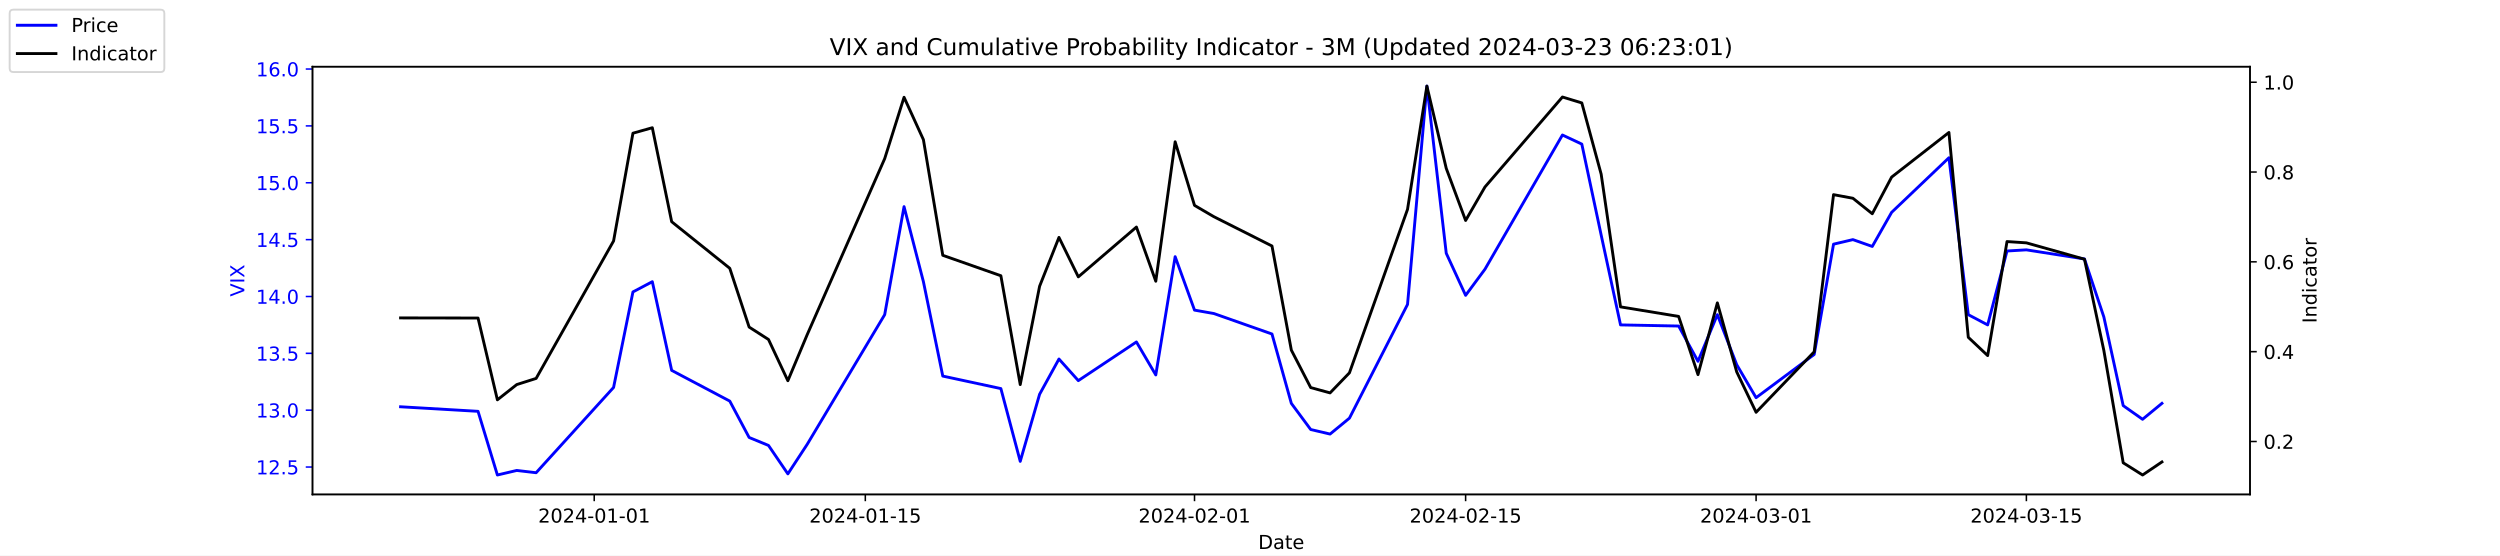
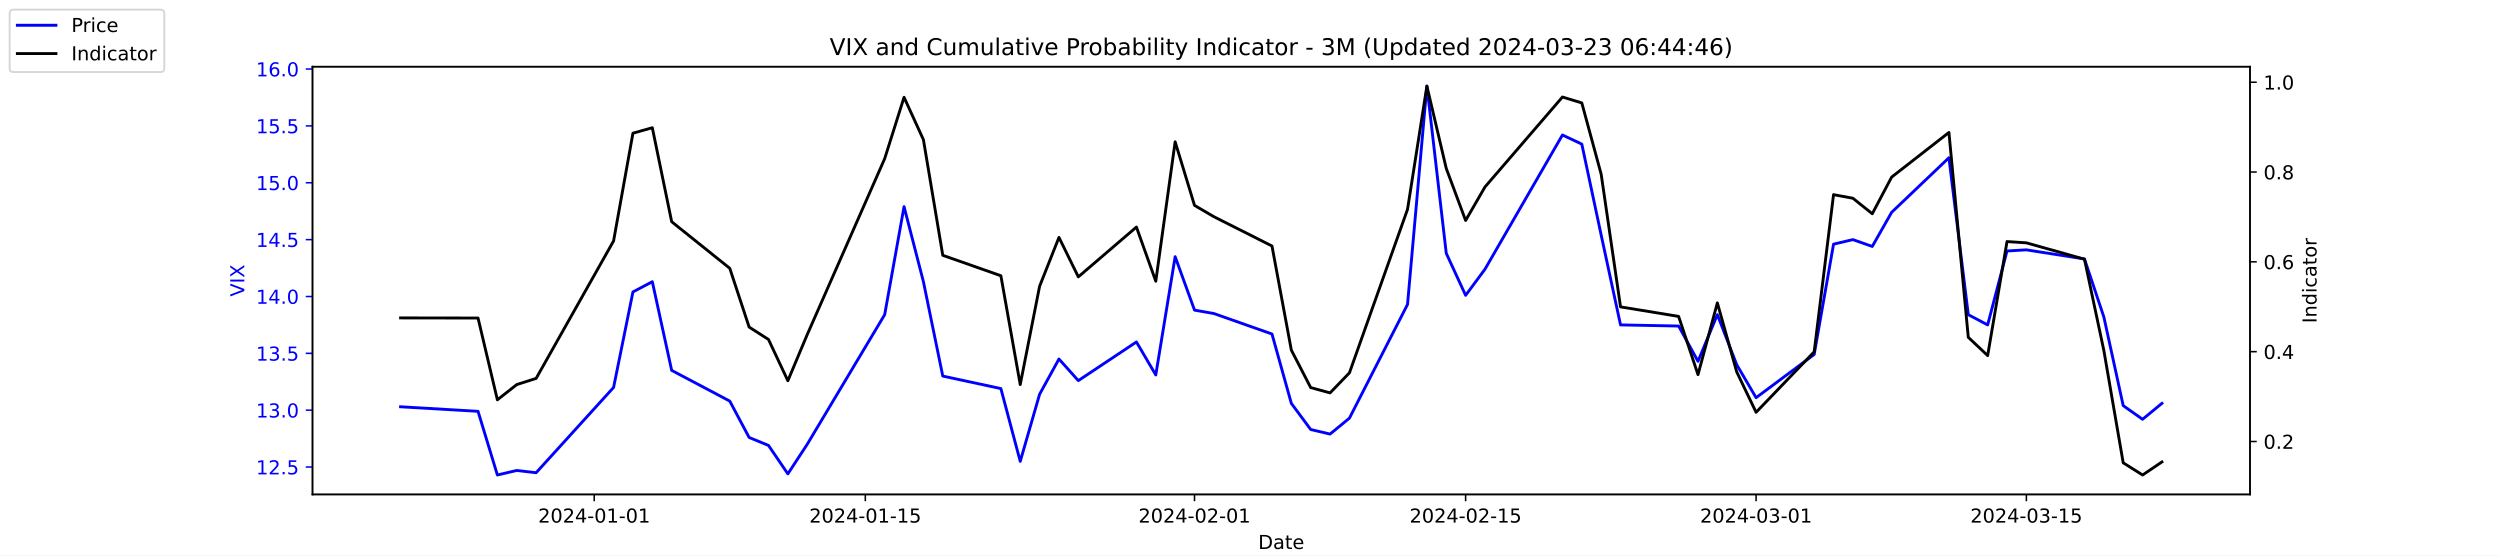
<svg xmlns="http://www.w3.org/2000/svg" xmlns:xlink="http://www.w3.org/1999/xlink" width="1296pt" height="288pt" viewBox="0 0 1296 288" version="1.1">
  <defs>
    <style type="text/css">*{stroke-linejoin: round; stroke-linecap: butt}</style>
  </defs>
  <g id="figure_1">
    <g id="patch_1">
      <path d="M 0 288  L 1296 288  L 1296 0  L 0 0  z " style="fill: #ffffff" />
    </g>
    <g id="axes_1">
      <g id="patch_2">
        <path d="M 162 256.32  L 1166.4 256.32  L 1166.4 34.56  L 162 34.56  z " style="fill: #ffffff" />
      </g>
      <g id="matplotlib.axis_1">
        <g id="xtick_1">
          <g id="line2d_1">
            <defs>
-               <path id="m365fb5c4bc" d="M 0 0  L 0 3.5  " style="stroke: #000000; stroke-width: 0.8" />
+               <path id="m3d7f16e0b1" d="M 0 0  L 0 3.5  " style="stroke: #000000; stroke-width: 0.8" />
            </defs>
            <g>
-               <use xlink:href="#m365fb5c4bc" x="308.04" y="256.32" style="stroke: #000000; stroke-width: 0.8" />
+               <use xlink:href="#m3d7f16e0b1" x="308.04" y="256.32" style="stroke: #000000; stroke-width: 0.8" />
            </g>
          </g>
          <g id="text_1">
            <g transform="translate(278.9824 270.9184) scale(0.1 -0.1)">
              <defs>
                <path id="DejaVuSans-32" d="M 1228 531  L 3431 531  L 3431 0  L 469 0  L 469 531  Q 828 903 1448 1529  Q 2069 2156 2228 2338  Q 2531 2678 2651 2914  Q 2772 3150 2772 3378  Q 2772 3750 2511 3984  Q 2250 4219 1831 4219  Q 1534 4219 1204 4116  Q 875 4013 500 3803  L 500 4441  Q 881 4594 1212 4672  Q 1544 4750 1819 4750  Q 2544 4750 2975 4387  Q 3406 4025 3406 3419  Q 3406 3131 3298 2873  Q 3191 2616 2906 2266  Q 2828 2175 2409 1742  Q 1991 1309 1228 531  z " transform="scale(0.015625)" />
                <path id="DejaVuSans-30" d="M 2034 4250  Q 1547 4250 1301 3770  Q 1056 3291 1056 2328  Q 1056 1369 1301 889  Q 1547 409 2034 409  Q 2525 409 2770 889  Q 3016 1369 3016 2328  Q 3016 3291 2770 3770  Q 2525 4250 2034 4250  z M 2034 4750  Q 2819 4750 3233 4129  Q 3647 3509 3647 2328  Q 3647 1150 3233 529  Q 2819 -91 2034 -91  Q 1250 -91 836 529  Q 422 1150 422 2328  Q 422 3509 836 4129  Q 1250 4750 2034 4750  z " transform="scale(0.015625)" />
                <path id="DejaVuSans-34" d="M 2419 4116  L 825 1625  L 2419 1625  L 2419 4116  z M 2253 4666  L 3047 4666  L 3047 1625  L 3713 1625  L 3713 1100  L 3047 1100  L 3047 0  L 2419 0  L 2419 1100  L 313 1100  L 313 1709  L 2253 4666  z " transform="scale(0.015625)" />
                <path id="DejaVuSans-2d" d="M 313 2009  L 1997 2009  L 1997 1497  L 313 1497  L 313 2009  z " transform="scale(0.015625)" />
                <path id="DejaVuSans-31" d="M 794 531  L 1825 531  L 1825 4091  L 703 3866  L 703 4441  L 1819 4666  L 2450 4666  L 2450 531  L 3481 531  L 3481 0  L 794 0  L 794 531  z " transform="scale(0.015625)" />
              </defs>
              <use xlink:href="#DejaVuSans-32" />
              <use xlink:href="#DejaVuSans-30" x="63.623" />
              <use xlink:href="#DejaVuSans-32" x="127.246" />
              <use xlink:href="#DejaVuSans-34" x="190.869" />
              <use xlink:href="#DejaVuSans-2d" x="254.492" />
              <use xlink:href="#DejaVuSans-30" x="290.576" />
              <use xlink:href="#DejaVuSans-31" x="354.199" />
              <use xlink:href="#DejaVuSans-2d" x="417.822" />
              <use xlink:href="#DejaVuSans-30" x="453.906" />
              <use xlink:href="#DejaVuSans-31" x="517.529" />
            </g>
          </g>
        </g>
        <g id="xtick_2">
          <g id="line2d_2">
            <g>
-               <use xlink:href="#m365fb5c4bc" x="448.58" y="256.32" style="stroke: #000000; stroke-width: 0.8" />
+               <use xlink:href="#m3d7f16e0b1" x="448.58" y="256.32" style="stroke: #000000; stroke-width: 0.8" />
            </g>
          </g>
          <g id="text_2">
            <g transform="translate(419.5222 270.9184) scale(0.1 -0.1)">
              <defs>
                <path id="DejaVuSans-35" d="M 691 4666  L 3169 4666  L 3169 4134  L 1269 4134  L 1269 2991  Q 1406 3038 1543 3061  Q 1681 3084 1819 3084  Q 2600 3084 3056 2656  Q 3513 2228 3513 1497  Q 3513 744 3044 326  Q 2575 -91 1722 -91  Q 1428 -91 1123 -41  Q 819 9 494 109  L 494 744  Q 775 591 1075 516  Q 1375 441 1709 441  Q 2250 441 2565 725  Q 2881 1009 2881 1497  Q 2881 1984 2565 2268  Q 2250 2553 1709 2553  Q 1456 2553 1204 2497  Q 953 2441 691 2322  L 691 4666  z " transform="scale(0.015625)" />
              </defs>
              <use xlink:href="#DejaVuSans-32" />
              <use xlink:href="#DejaVuSans-30" x="63.623" />
              <use xlink:href="#DejaVuSans-32" x="127.246" />
              <use xlink:href="#DejaVuSans-34" x="190.869" />
              <use xlink:href="#DejaVuSans-2d" x="254.492" />
              <use xlink:href="#DejaVuSans-30" x="290.576" />
              <use xlink:href="#DejaVuSans-31" x="354.199" />
              <use xlink:href="#DejaVuSans-2d" x="417.822" />
              <use xlink:href="#DejaVuSans-31" x="453.906" />
              <use xlink:href="#DejaVuSans-35" x="517.529" />
            </g>
          </g>
        </g>
        <g id="xtick_3">
          <g id="line2d_3">
            <g>
-               <use xlink:href="#m365fb5c4bc" x="619.236" y="256.32" style="stroke: #000000; stroke-width: 0.8" />
+               <use xlink:href="#m3d7f16e0b1" x="619.236" y="256.32" style="stroke: #000000; stroke-width: 0.8" />
            </g>
          </g>
          <g id="text_3">
            <g transform="translate(590.1778 270.9184) scale(0.1 -0.1)">
              <use xlink:href="#DejaVuSans-32" />
              <use xlink:href="#DejaVuSans-30" x="63.623" />
              <use xlink:href="#DejaVuSans-32" x="127.246" />
              <use xlink:href="#DejaVuSans-34" x="190.869" />
              <use xlink:href="#DejaVuSans-2d" x="254.492" />
              <use xlink:href="#DejaVuSans-30" x="290.576" />
              <use xlink:href="#DejaVuSans-32" x="354.199" />
              <use xlink:href="#DejaVuSans-2d" x="417.822" />
              <use xlink:href="#DejaVuSans-30" x="453.906" />
              <use xlink:href="#DejaVuSans-31" x="517.529" />
            </g>
          </g>
        </g>
        <g id="xtick_4">
          <g id="line2d_4">
            <g>
-               <use xlink:href="#m365fb5c4bc" x="759.775" y="256.32" style="stroke: #000000; stroke-width: 0.8" />
+               <use xlink:href="#m3d7f16e0b1" x="759.775" y="256.32" style="stroke: #000000; stroke-width: 0.8" />
            </g>
          </g>
          <g id="text_4">
            <g transform="translate(730.7177 270.9184) scale(0.1 -0.1)">
              <use xlink:href="#DejaVuSans-32" />
              <use xlink:href="#DejaVuSans-30" x="63.623" />
              <use xlink:href="#DejaVuSans-32" x="127.246" />
              <use xlink:href="#DejaVuSans-34" x="190.869" />
              <use xlink:href="#DejaVuSans-2d" x="254.492" />
              <use xlink:href="#DejaVuSans-30" x="290.576" />
              <use xlink:href="#DejaVuSans-32" x="354.199" />
              <use xlink:href="#DejaVuSans-2d" x="417.822" />
              <use xlink:href="#DejaVuSans-31" x="453.906" />
              <use xlink:href="#DejaVuSans-35" x="517.529" />
            </g>
          </g>
        </g>
        <g id="xtick_5">
          <g id="line2d_5">
            <g>
-               <use xlink:href="#m365fb5c4bc" x="910.354" y="256.32" style="stroke: #000000; stroke-width: 0.8" />
+               <use xlink:href="#m3d7f16e0b1" x="910.354" y="256.32" style="stroke: #000000; stroke-width: 0.8" />
            </g>
          </g>
          <g id="text_5">
            <g transform="translate(881.2961 270.9184) scale(0.1 -0.1)">
              <defs>
                <path id="DejaVuSans-33" d="M 2597 2516  Q 3050 2419 3304 2112  Q 3559 1806 3559 1356  Q 3559 666 3084 287  Q 2609 -91 1734 -91  Q 1441 -91 1130 -33  Q 819 25 488 141  L 488 750  Q 750 597 1062 519  Q 1375 441 1716 441  Q 2309 441 2620 675  Q 2931 909 2931 1356  Q 2931 1769 2642 2001  Q 2353 2234 1838 2234  L 1294 2234  L 1294 2753  L 1863 2753  Q 2328 2753 2575 2939  Q 2822 3125 2822 3475  Q 2822 3834 2567 4026  Q 2313 4219 1838 4219  Q 1578 4219 1281 4162  Q 984 4106 628 3988  L 628 4550  Q 988 4650 1302 4700  Q 1616 4750 1894 4750  Q 2613 4750 3031 4423  Q 3450 4097 3450 3541  Q 3450 3153 3228 2886  Q 3006 2619 2597 2516  z " transform="scale(0.015625)" />
              </defs>
              <use xlink:href="#DejaVuSans-32" />
              <use xlink:href="#DejaVuSans-30" x="63.623" />
              <use xlink:href="#DejaVuSans-32" x="127.246" />
              <use xlink:href="#DejaVuSans-34" x="190.869" />
              <use xlink:href="#DejaVuSans-2d" x="254.492" />
              <use xlink:href="#DejaVuSans-30" x="290.576" />
              <use xlink:href="#DejaVuSans-33" x="354.199" />
              <use xlink:href="#DejaVuSans-2d" x="417.822" />
              <use xlink:href="#DejaVuSans-30" x="453.906" />
              <use xlink:href="#DejaVuSans-31" x="517.529" />
            </g>
          </g>
        </g>
        <g id="xtick_6">
          <g id="line2d_6">
            <g>
-               <use xlink:href="#m365fb5c4bc" x="1050.476" y="256.32" style="stroke: #000000; stroke-width: 0.8" />
+               <use xlink:href="#m3d7f16e0b1" x="1050.476" y="256.32" style="stroke: #000000; stroke-width: 0.8" />
            </g>
          </g>
          <g id="text_6">
            <g transform="translate(1021.418 270.9184) scale(0.1 -0.1)">
              <use xlink:href="#DejaVuSans-32" />
              <use xlink:href="#DejaVuSans-30" x="63.623" />
              <use xlink:href="#DejaVuSans-32" x="127.246" />
              <use xlink:href="#DejaVuSans-34" x="190.869" />
              <use xlink:href="#DejaVuSans-2d" x="254.492" />
              <use xlink:href="#DejaVuSans-30" x="290.576" />
              <use xlink:href="#DejaVuSans-33" x="354.199" />
              <use xlink:href="#DejaVuSans-2d" x="417.822" />
              <use xlink:href="#DejaVuSans-31" x="453.906" />
              <use xlink:href="#DejaVuSans-35" x="517.529" />
            </g>
          </g>
        </g>
        <g id="text_7">
          <g transform="translate(652.2492 284.5966) scale(0.1 -0.1)">
            <defs>
              <path id="DejaVuSans-44" d="M 1259 4147  L 1259 519  L 2022 519  Q 2988 519 3436 956  Q 3884 1394 3884 2338  Q 3884 3275 3436 3711  Q 2988 4147 2022 4147  L 1259 4147  z M 628 4666  L 1925 4666  Q 3281 4666 3915 4102  Q 4550 3538 4550 2338  Q 4550 1131 3912 565  Q 3275 0 1925 0  L 628 0  L 628 4666  z " transform="scale(0.015625)" />
              <path id="DejaVuSans-61" d="M 2194 1759  Q 1497 1759 1228 1600  Q 959 1441 959 1056  Q 959 750 1161 570  Q 1363 391 1709 391  Q 2188 391 2477 730  Q 2766 1069 2766 1631  L 2766 1759  L 2194 1759  z M 3341 1997  L 3341 0  L 2766 0  L 2766 531  Q 2569 213 2275 61  Q 1981 -91 1556 -91  Q 1019 -91 701 211  Q 384 513 384 1019  Q 384 1609 779 1909  Q 1175 2209 1959 2209  L 2766 2209  L 2766 2266  Q 2766 2663 2505 2880  Q 2244 3097 1772 3097  Q 1472 3097 1187 3025  Q 903 2953 641 2809  L 641 3341  Q 956 3463 1253 3523  Q 1550 3584 1831 3584  Q 2591 3584 2966 3190  Q 3341 2797 3341 1997  z " transform="scale(0.015625)" />
              <path id="DejaVuSans-74" d="M 1172 4494  L 1172 3500  L 2356 3500  L 2356 3053  L 1172 3053  L 1172 1153  Q 1172 725 1289 603  Q 1406 481 1766 481  L 2356 481  L 2356 0  L 1766 0  Q 1100 0 847 248  Q 594 497 594 1153  L 594 3053  L 172 3053  L 172 3500  L 594 3500  L 594 4494  L 1172 4494  z " transform="scale(0.015625)" />
              <path id="DejaVuSans-65" d="M 3597 1894  L 3597 1613  L 953 1613  Q 991 1019 1311 708  Q 1631 397 2203 397  Q 2534 397 2845 478  Q 3156 559 3463 722  L 3463 178  Q 3153 47 2828 -22  Q 2503 -91 2169 -91  Q 1331 -91 842 396  Q 353 884 353 1716  Q 353 2575 817 3079  Q 1281 3584 2069 3584  Q 2775 3584 3186 3129  Q 3597 2675 3597 1894  z M 3022 2063  Q 3016 2534 2758 2815  Q 2500 3097 2075 3097  Q 1594 3097 1305 2825  Q 1016 2553 972 2059  L 3022 2063  z " transform="scale(0.015625)" />
            </defs>
            <use xlink:href="#DejaVuSans-44" />
            <use xlink:href="#DejaVuSans-61" x="77.002" />
            <use xlink:href="#DejaVuSans-74" x="138.281" />
            <use xlink:href="#DejaVuSans-65" x="177.49" />
          </g>
        </g>
      </g>
      <g id="matplotlib.axis_2">
        <g id="ytick_1">
          <g id="line2d_7">
            <defs>
-               <path id="ma03f18fd9b" d="M 0 0  L -3.5 0  " style="stroke: #0000ff; stroke-width: 0.8" />
+               <path id="m7a732d8e37" d="M 0 0  L -3.5 0  " style="stroke: #0000ff; stroke-width: 0.8" />
            </defs>
            <g>
-               <use xlink:href="#ma03f18fd9b" x="162" y="242.114" style="fill: #0000ff; stroke: #0000ff; stroke-width: 0.8" />
+               <use xlink:href="#m7a732d8e37" x="162" y="242.114" style="fill: #0000ff; stroke: #0000ff; stroke-width: 0.8" />
            </g>
          </g>
          <g id="text_8">
            <g style="fill: #0000ff" transform="translate(132.7344 245.9129) scale(0.1 -0.1)">
              <defs>
                <path id="DejaVuSans-2e" d="M 684 794  L 1344 794  L 1344 0  L 684 0  L 684 794  z " transform="scale(0.015625)" />
              </defs>
              <use xlink:href="#DejaVuSans-31" />
              <use xlink:href="#DejaVuSans-32" x="63.623" />
              <use xlink:href="#DejaVuSans-2e" x="127.246" />
              <use xlink:href="#DejaVuSans-35" x="159.033" />
            </g>
          </g>
        </g>
        <g id="ytick_2">
          <g id="line2d_8">
            <g>
-               <use xlink:href="#ma03f18fd9b" x="162" y="212.64" style="fill: #0000ff; stroke: #0000ff; stroke-width: 0.8" />
+               <use xlink:href="#m7a732d8e37" x="162" y="212.64" style="fill: #0000ff; stroke: #0000ff; stroke-width: 0.8" />
            </g>
          </g>
          <g id="text_9">
            <g style="fill: #0000ff" transform="translate(132.7344 216.4392) scale(0.1 -0.1)">
              <use xlink:href="#DejaVuSans-31" />
              <use xlink:href="#DejaVuSans-33" x="63.623" />
              <use xlink:href="#DejaVuSans-2e" x="127.246" />
              <use xlink:href="#DejaVuSans-30" x="159.033" />
            </g>
          </g>
        </g>
        <g id="ytick_3">
          <g id="line2d_9">
            <g>
-               <use xlink:href="#ma03f18fd9b" x="162" y="183.166" style="fill: #0000ff; stroke: #0000ff; stroke-width: 0.8" />
+               <use xlink:href="#m7a732d8e37" x="162" y="183.166" style="fill: #0000ff; stroke: #0000ff; stroke-width: 0.8" />
            </g>
          </g>
          <g id="text_10">
            <g style="fill: #0000ff" transform="translate(132.7344 186.9656) scale(0.1 -0.1)">
              <use xlink:href="#DejaVuSans-31" />
              <use xlink:href="#DejaVuSans-33" x="63.623" />
              <use xlink:href="#DejaVuSans-2e" x="127.246" />
              <use xlink:href="#DejaVuSans-35" x="159.033" />
            </g>
          </g>
        </g>
        <g id="ytick_4">
          <g id="line2d_10">
            <g>
-               <use xlink:href="#ma03f18fd9b" x="162" y="153.693" style="fill: #0000ff; stroke: #0000ff; stroke-width: 0.8" />
+               <use xlink:href="#m7a732d8e37" x="162" y="153.693" style="fill: #0000ff; stroke: #0000ff; stroke-width: 0.8" />
            </g>
          </g>
          <g id="text_11">
            <g style="fill: #0000ff" transform="translate(132.7344 157.4919) scale(0.1 -0.1)">
              <use xlink:href="#DejaVuSans-31" />
              <use xlink:href="#DejaVuSans-34" x="63.623" />
              <use xlink:href="#DejaVuSans-2e" x="127.246" />
              <use xlink:href="#DejaVuSans-30" x="159.033" />
            </g>
          </g>
        </g>
        <g id="ytick_5">
          <g id="line2d_11">
            <g>
-               <use xlink:href="#ma03f18fd9b" x="162" y="124.219" style="fill: #0000ff; stroke: #0000ff; stroke-width: 0.8" />
+               <use xlink:href="#m7a732d8e37" x="162" y="124.219" style="fill: #0000ff; stroke: #0000ff; stroke-width: 0.8" />
            </g>
          </g>
          <g id="text_12">
            <g style="fill: #0000ff" transform="translate(132.7344 128.0182) scale(0.1 -0.1)">
              <use xlink:href="#DejaVuSans-31" />
              <use xlink:href="#DejaVuSans-34" x="63.623" />
              <use xlink:href="#DejaVuSans-2e" x="127.246" />
              <use xlink:href="#DejaVuSans-35" x="159.033" />
            </g>
          </g>
        </g>
        <g id="ytick_6">
          <g id="line2d_12">
            <g>
-               <use xlink:href="#ma03f18fd9b" x="162" y="94.745" style="fill: #0000ff; stroke: #0000ff; stroke-width: 0.8" />
+               <use xlink:href="#m7a732d8e37" x="162" y="94.745" style="fill: #0000ff; stroke: #0000ff; stroke-width: 0.8" />
            </g>
          </g>
          <g id="text_13">
            <g style="fill: #0000ff" transform="translate(132.7344 98.5445) scale(0.1 -0.1)">
              <use xlink:href="#DejaVuSans-31" />
              <use xlink:href="#DejaVuSans-35" x="63.623" />
              <use xlink:href="#DejaVuSans-2e" x="127.246" />
              <use xlink:href="#DejaVuSans-30" x="159.033" />
            </g>
          </g>
        </g>
        <g id="ytick_7">
          <g id="line2d_13">
            <g>
-               <use xlink:href="#ma03f18fd9b" x="162" y="65.272" style="fill: #0000ff; stroke: #0000ff; stroke-width: 0.8" />
+               <use xlink:href="#m7a732d8e37" x="162" y="65.272" style="fill: #0000ff; stroke: #0000ff; stroke-width: 0.8" />
            </g>
          </g>
          <g id="text_14">
            <g style="fill: #0000ff" transform="translate(132.7344 69.07082) scale(0.1 -0.1)">
              <use xlink:href="#DejaVuSans-31" />
              <use xlink:href="#DejaVuSans-35" x="63.623" />
              <use xlink:href="#DejaVuSans-2e" x="127.246" />
              <use xlink:href="#DejaVuSans-35" x="159.033" />
            </g>
          </g>
        </g>
        <g id="ytick_8">
          <g id="line2d_14">
            <g>
-               <use xlink:href="#ma03f18fd9b" x="162" y="35.798" style="fill: #0000ff; stroke: #0000ff; stroke-width: 0.8" />
+               <use xlink:href="#m7a732d8e37" x="162" y="35.798" style="fill: #0000ff; stroke: #0000ff; stroke-width: 0.8" />
            </g>
          </g>
          <g id="text_15">
            <g style="fill: #0000ff" transform="translate(132.7344 39.59714) scale(0.1 -0.1)">
              <defs>
                <path id="DejaVuSans-36" d="M 2113 2584  Q 1688 2584 1439 2293  Q 1191 2003 1191 1497  Q 1191 994 1439 701  Q 1688 409 2113 409  Q 2538 409 2786 701  Q 3034 994 3034 1497  Q 3034 2003 2786 2293  Q 2538 2584 2113 2584  z M 3366 4563  L 3366 3988  Q 3128 4100 2886 4159  Q 2644 4219 2406 4219  Q 1781 4219 1451 3797  Q 1122 3375 1075 2522  Q 1259 2794 1537 2939  Q 1816 3084 2150 3084  Q 2853 3084 3261 2657  Q 3669 2231 3669 1497  Q 3669 778 3244 343  Q 2819 -91 2113 -91  Q 1303 -91 875 529  Q 447 1150 447 2328  Q 447 3434 972 4092  Q 1497 4750 2381 4750  Q 2619 4750 2861 4703  Q 3103 4656 3366 4563  z " transform="scale(0.015625)" />
              </defs>
              <use xlink:href="#DejaVuSans-31" />
              <use xlink:href="#DejaVuSans-36" x="63.623" />
              <use xlink:href="#DejaVuSans-2e" x="127.246" />
              <use xlink:href="#DejaVuSans-30" x="159.033" />
            </g>
          </g>
        </g>
        <g id="text_16">
          <g style="fill: #0000ff" transform="translate(126.6547 153.7603) rotate(-90) scale(0.1 -0.1)">
            <defs>
              <path id="DejaVuSans-56" d="M 1831 0  L 50 4666  L 709 4666  L 2188 738  L 3669 4666  L 4325 4666  L 2547 0  L 1831 0  z " transform="scale(0.015625)" />
              <path id="DejaVuSans-49" d="M 628 4666  L 1259 4666  L 1259 0  L 628 0  L 628 4666  z " transform="scale(0.015625)" />
              <path id="DejaVuSans-58" d="M 403 4666  L 1081 4666  L 2241 2931  L 3406 4666  L 4084 4666  L 2584 2425  L 4184 0  L 3506 0  L 2194 1984  L 872 0  L 191 0  L 1856 2491  L 403 4666  z " transform="scale(0.015625)" />
            </defs>
            <use xlink:href="#DejaVuSans-56" />
            <use xlink:href="#DejaVuSans-49" x="68.408" />
            <use xlink:href="#DejaVuSans-58" x="97.9" />
          </g>
        </g>
      </g>
      <g id="line2d_15">
-         <path d="M 207.655 210.872  L 247.809 213.23  L 257.847 246.24  L 267.886 243.882  L 277.924 245.061  L 318.079 200.851  L 328.117 151.335  L 338.156 146.029  L 348.194 192.008  L 378.31 207.924  L 388.349 226.787  L 398.387 230.914  L 408.426 245.651  L 418.464 230.324  L 458.619 163.124  L 468.657 107.124  L 478.696 146.029  L 488.734 194.956  L 518.85 201.44  L 528.889 239.166  L 538.927 204.387  L 548.966 186.114  L 559.004 197.314  L 589.12 177.272  L 599.158 194.366  L 609.197 133.061  L 619.236 160.766  L 629.274 162.535  L 659.39 173.145  L 669.428 209.103  L 679.467 222.661  L 689.506 225.019  L 699.544 216.766  L 729.66 157.819  L 739.698 44.64  L 749.737 131.293  L 759.775 153.103  L 769.814 139.545  L 809.968 69.987  L 820.007 74.703  L 830.045 121.861  L 840.084 168.429  L 870.2 169.019  L 880.238 187.293  L 890.277 163.124  L 900.315 189.061  L 910.354 206.156  L 940.47 183.756  L 950.508 126.577  L 960.547 124.219  L 970.585 127.756  L 980.624 110.072  L 1010.321 81.777  L 1020.36 163.124  L 1030.398 168.429  L 1040.437 130.114  L 1050.476 129.524  L 1080.591 134.24  L 1090.63 164.303  L 1100.668 210.282  L 1110.707 217.356  L 1120.745 209.103  " clip-path="url(#pc9694ce27f)" style="fill: none; stroke: #0000ff; stroke-width: 1.5; stroke-linecap: square" />
+         <path d="M 207.655 210.872  L 247.809 213.23  L 257.847 246.24  L 267.886 243.882  L 277.924 245.061  L 318.079 200.851  L 328.117 151.335  L 338.156 146.029  L 348.194 192.008  L 378.31 207.924  L 388.349 226.787  L 398.387 230.914  L 408.426 245.651  L 418.464 230.324  L 458.619 163.124  L 468.657 107.124  L 478.696 146.029  L 488.734 194.956  L 518.85 201.44  L 528.889 239.166  L 538.927 204.387  L 548.966 186.114  L 559.004 197.314  L 589.12 177.272  L 599.158 194.366  L 609.197 133.061  L 619.236 160.766  L 629.274 162.535  L 659.39 173.145  L 669.428 209.103  L 679.467 222.661  L 689.506 225.019  L 699.544 216.766  L 729.66 157.819  L 739.698 44.64  L 749.737 131.293  L 759.775 153.103  L 769.814 139.545  L 809.968 69.987  L 820.007 74.703  L 830.045 121.861  L 840.084 168.429  L 870.2 169.019  L 880.238 187.293  L 890.277 163.124  L 900.315 189.061  L 910.354 206.156  L 940.47 183.756  L 950.508 126.577  L 960.547 124.219  L 970.585 127.756  L 980.624 110.072  L 1010.321 81.777  L 1020.36 163.124  L 1030.398 168.429  L 1040.437 130.114  L 1050.476 129.524  L 1080.591 134.24  L 1090.63 164.303  L 1100.668 210.282  L 1110.707 217.356  L 1120.745 209.103  " clip-path="url(#p25eb1df3fc)" style="fill: none; stroke: #0000ff; stroke-width: 1.5; stroke-linecap: square" />
      </g>
      <g id="patch_3">
        <path d="M 162 256.32  L 162 34.56  " style="fill: none; stroke: #000000; stroke-width: 0.8; stroke-linejoin: miter; stroke-linecap: square" />
      </g>
      <g id="patch_4">
        <path d="M 1166.4 256.32  L 1166.4 34.56  " style="fill: none; stroke: #000000; stroke-width: 0.8; stroke-linejoin: miter; stroke-linecap: square" />
      </g>
      <g id="patch_5">
        <path d="M 162 256.32  L 1166.4 256.32  " style="fill: none; stroke: #000000; stroke-width: 0.8; stroke-linejoin: miter; stroke-linecap: square" />
      </g>
      <g id="patch_6">
        <path d="M 162 34.56  L 1166.4 34.56  " style="fill: none; stroke: #000000; stroke-width: 0.8; stroke-linejoin: miter; stroke-linecap: square" />
      </g>
    </g>
    <g id="axes_2">
      <g id="matplotlib.axis_3">
        <g id="ytick_9">
          <g id="line2d_16">
            <defs>
-               <path id="mfcf7e23e8d" d="M 0 0  L 3.5 0  " style="stroke: #000000; stroke-width: 0.8" />
+               <path id="m2a238475af" d="M 0 0  L 3.5 0  " style="stroke: #000000; stroke-width: 0.8" />
            </defs>
            <g>
-               <use xlink:href="#mfcf7e23e8d" x="1166.4" y="228.861" style="stroke: #000000; stroke-width: 0.8" />
+               <use xlink:href="#m2a238475af" x="1166.4" y="228.861" style="stroke: #000000; stroke-width: 0.8" />
            </g>
          </g>
          <g id="text_17">
            <g transform="translate(1173.4 232.6604) scale(0.1 -0.1)">
              <use xlink:href="#DejaVuSans-30" />
              <use xlink:href="#DejaVuSans-2e" x="63.623" />
              <use xlink:href="#DejaVuSans-32" x="95.41" />
            </g>
          </g>
        </g>
        <g id="ytick_10">
          <g id="line2d_17">
            <g>
-               <use xlink:href="#mfcf7e23e8d" x="1166.4" y="182.303" style="stroke: #000000; stroke-width: 0.8" />
+               <use xlink:href="#m2a238475af" x="1166.4" y="182.303" style="stroke: #000000; stroke-width: 0.8" />
            </g>
          </g>
          <g id="text_18">
            <g transform="translate(1173.4 186.1018) scale(0.1 -0.1)">
              <use xlink:href="#DejaVuSans-30" />
              <use xlink:href="#DejaVuSans-2e" x="63.623" />
              <use xlink:href="#DejaVuSans-34" x="95.41" />
            </g>
          </g>
        </g>
        <g id="ytick_11">
          <g id="line2d_18">
            <g>
-               <use xlink:href="#mfcf7e23e8d" x="1166.4" y="135.744" style="stroke: #000000; stroke-width: 0.8" />
+               <use xlink:href="#m2a238475af" x="1166.4" y="135.744" style="stroke: #000000; stroke-width: 0.8" />
            </g>
          </g>
          <g id="text_19">
            <g transform="translate(1173.4 139.5431) scale(0.1 -0.1)">
              <use xlink:href="#DejaVuSans-30" />
              <use xlink:href="#DejaVuSans-2e" x="63.623" />
              <use xlink:href="#DejaVuSans-36" x="95.41" />
            </g>
          </g>
        </g>
        <g id="ytick_12">
          <g id="line2d_19">
            <g>
-               <use xlink:href="#mfcf7e23e8d" x="1166.4" y="89.185" style="stroke: #000000; stroke-width: 0.8" />
+               <use xlink:href="#m2a238475af" x="1166.4" y="89.185" style="stroke: #000000; stroke-width: 0.8" />
            </g>
          </g>
          <g id="text_20">
            <g transform="translate(1173.4 92.98443) scale(0.1 -0.1)">
              <defs>
                <path id="DejaVuSans-38" d="M 2034 2216  Q 1584 2216 1326 1975  Q 1069 1734 1069 1313  Q 1069 891 1326 650  Q 1584 409 2034 409  Q 2484 409 2743 651  Q 3003 894 3003 1313  Q 3003 1734 2745 1975  Q 2488 2216 2034 2216  z M 1403 2484  Q 997 2584 770 2862  Q 544 3141 544 3541  Q 544 4100 942 4425  Q 1341 4750 2034 4750  Q 2731 4750 3128 4425  Q 3525 4100 3525 3541  Q 3525 3141 3298 2862  Q 3072 2584 2669 2484  Q 3125 2378 3379 2068  Q 3634 1759 3634 1313  Q 3634 634 3220 271  Q 2806 -91 2034 -91  Q 1263 -91 848 271  Q 434 634 434 1313  Q 434 1759 690 2068  Q 947 2378 1403 2484  z M 1172 3481  Q 1172 3119 1398 2916  Q 1625 2713 2034 2713  Q 2441 2713 2670 2916  Q 2900 3119 2900 3481  Q 2900 3844 2670 4047  Q 2441 4250 2034 4250  Q 1625 4250 1398 4047  Q 1172 3844 1172 3481  z " transform="scale(0.015625)" />
              </defs>
              <use xlink:href="#DejaVuSans-30" />
              <use xlink:href="#DejaVuSans-2e" x="63.623" />
              <use xlink:href="#DejaVuSans-38" x="95.41" />
            </g>
          </g>
        </g>
        <g id="ytick_13">
          <g id="line2d_20">
            <g>
-               <use xlink:href="#mfcf7e23e8d" x="1166.4" y="42.627" style="stroke: #000000; stroke-width: 0.8" />
+               <use xlink:href="#m2a238475af" x="1166.4" y="42.627" style="stroke: #000000; stroke-width: 0.8" />
            </g>
          </g>
          <g id="text_21">
            <g transform="translate(1173.4 46.42577) scale(0.1 -0.1)">
              <use xlink:href="#DejaVuSans-31" />
              <use xlink:href="#DejaVuSans-2e" x="63.623" />
              <use xlink:href="#DejaVuSans-30" x="95.41" />
            </g>
          </g>
        </g>
        <g id="text_22">
          <g transform="translate(1200.902 167.5353) rotate(-90) scale(0.1 -0.1)">
            <defs>
              <path id="DejaVuSans-6e" d="M 3513 2113  L 3513 0  L 2938 0  L 2938 2094  Q 2938 2591 2744 2837  Q 2550 3084 2163 3084  Q 1697 3084 1428 2787  Q 1159 2491 1159 1978  L 1159 0  L 581 0  L 581 3500  L 1159 3500  L 1159 2956  Q 1366 3272 1645 3428  Q 1925 3584 2291 3584  Q 2894 3584 3203 3211  Q 3513 2838 3513 2113  z " transform="scale(0.015625)" />
              <path id="DejaVuSans-64" d="M 2906 2969  L 2906 4863  L 3481 4863  L 3481 0  L 2906 0  L 2906 525  Q 2725 213 2448 61  Q 2172 -91 1784 -91  Q 1150 -91 751 415  Q 353 922 353 1747  Q 353 2572 751 3078  Q 1150 3584 1784 3584  Q 2172 3584 2448 3432  Q 2725 3281 2906 2969  z M 947 1747  Q 947 1113 1208 752  Q 1469 391 1925 391  Q 2381 391 2643 752  Q 2906 1113 2906 1747  Q 2906 2381 2643 2742  Q 2381 3103 1925 3103  Q 1469 3103 1208 2742  Q 947 2381 947 1747  z " transform="scale(0.015625)" />
              <path id="DejaVuSans-69" d="M 603 3500  L 1178 3500  L 1178 0  L 603 0  L 603 3500  z M 603 4863  L 1178 4863  L 1178 4134  L 603 4134  L 603 4863  z " transform="scale(0.015625)" />
              <path id="DejaVuSans-63" d="M 3122 3366  L 3122 2828  Q 2878 2963 2633 3030  Q 2388 3097 2138 3097  Q 1578 3097 1268 2742  Q 959 2388 959 1747  Q 959 1106 1268 751  Q 1578 397 2138 397  Q 2388 397 2633 464  Q 2878 531 3122 666  L 3122 134  Q 2881 22 2623 -34  Q 2366 -91 2075 -91  Q 1284 -91 818 406  Q 353 903 353 1747  Q 353 2603 823 3093  Q 1294 3584 2113 3584  Q 2378 3584 2631 3529  Q 2884 3475 3122 3366  z " transform="scale(0.015625)" />
              <path id="DejaVuSans-6f" d="M 1959 3097  Q 1497 3097 1228 2736  Q 959 2375 959 1747  Q 959 1119 1226 758  Q 1494 397 1959 397  Q 2419 397 2687 759  Q 2956 1122 2956 1747  Q 2956 2369 2687 2733  Q 2419 3097 1959 3097  z M 1959 3584  Q 2709 3584 3137 3096  Q 3566 2609 3566 1747  Q 3566 888 3137 398  Q 2709 -91 1959 -91  Q 1206 -91 779 398  Q 353 888 353 1747  Q 353 2609 779 3096  Q 1206 3584 1959 3584  z " transform="scale(0.015625)" />
              <path id="DejaVuSans-72" d="M 2631 2963  Q 2534 3019 2420 3045  Q 2306 3072 2169 3072  Q 1681 3072 1420 2755  Q 1159 2438 1159 1844  L 1159 0  L 581 0  L 581 3500  L 1159 3500  L 1159 2956  Q 1341 3275 1631 3429  Q 1922 3584 2338 3584  Q 2397 3584 2469 3576  Q 2541 3569 2628 3553  L 2631 2963  z " transform="scale(0.015625)" />
            </defs>
            <use xlink:href="#DejaVuSans-49" />
            <use xlink:href="#DejaVuSans-6e" x="29.492" />
            <use xlink:href="#DejaVuSans-64" x="92.871" />
            <use xlink:href="#DejaVuSans-69" x="156.348" />
            <use xlink:href="#DejaVuSans-63" x="184.131" />
            <use xlink:href="#DejaVuSans-61" x="239.111" />
            <use xlink:href="#DejaVuSans-74" x="300.391" />
            <use xlink:href="#DejaVuSans-6f" x="339.6" />
            <use xlink:href="#DejaVuSans-72" x="400.781" />
          </g>
        </g>
      </g>
      <g id="line2d_21">
-         <path d="M 207.655 164.809  L 247.809 164.871  L 257.847 207.267  L 267.886 199.363  L 277.924 196.174  L 318.079 124.909  L 328.117 69.054  L 338.156 66.216  L 348.194 114.944  L 378.31 139.088  L 388.349 169.556  L 398.387 175.985  L 408.426 197.367  L 418.464 173.453  L 458.619 82.25  L 468.657 50.431  L 478.696 72.403  L 488.734 132.345  L 518.85 142.945  L 528.889 199.363  L 538.927 148.397  L 548.966 123.071  L 559.004 143.524  L 589.12 117.707  L 599.158 145.787  L 609.197 73.504  L 619.236 106.471  L 629.274 112.335  L 659.39 127.52  L 669.428 181.495  L 679.467 200.923  L 689.506 203.676  L 699.544 193.281  L 729.66 108.53  L 739.698 44.64  L 749.737 87.294  L 759.775 114.286  L 769.814 96.915  L 809.968 50.293  L 820.007 53.356  L 830.045 90.298  L 840.084 159.085  L 870.2 164.036  L 880.238 194.203  L 890.277 157.012  L 900.315 192.791  L 910.354 213.729  L 940.47 182.391  L 950.508 100.91  L 960.547 102.777  L 970.585 110.806  L 980.624 91.81  L 1010.321 68.668  L 1020.36 174.857  L 1030.398 184.334  L 1040.437 125.227  L 1050.476 125.892  L 1080.591 134.368  L 1090.63 181.671  L 1100.668 239.913  L 1110.707 246.24  L 1120.745 239.472  " clip-path="url(#pc9694ce27f)" style="fill: none; stroke: #000000; stroke-width: 1.5; stroke-linecap: square" />
+         <path d="M 207.655 164.809  L 247.809 164.871  L 257.847 207.267  L 267.886 199.363  L 277.924 196.174  L 318.079 124.909  L 328.117 69.054  L 338.156 66.216  L 348.194 114.944  L 378.31 139.088  L 388.349 169.556  L 398.387 175.985  L 408.426 197.367  L 418.464 173.453  L 458.619 82.25  L 468.657 50.431  L 478.696 72.403  L 488.734 132.345  L 518.85 142.945  L 528.889 199.363  L 538.927 148.397  L 548.966 123.071  L 559.004 143.524  L 589.12 117.707  L 599.158 145.787  L 609.197 73.504  L 619.236 106.471  L 629.274 112.335  L 659.39 127.52  L 669.428 181.495  L 679.467 200.923  L 689.506 203.676  L 699.544 193.281  L 729.66 108.53  L 739.698 44.64  L 749.737 87.294  L 759.775 114.286  L 769.814 96.915  L 809.968 50.293  L 820.007 53.356  L 830.045 90.298  L 840.084 159.085  L 870.2 164.036  L 880.238 194.203  L 890.277 157.012  L 900.315 192.791  L 910.354 213.729  L 940.47 182.391  L 950.508 100.91  L 960.547 102.777  L 970.585 110.806  L 980.624 91.81  L 1010.321 68.668  L 1020.36 174.857  L 1030.398 184.334  L 1040.437 125.227  L 1050.476 125.892  L 1080.591 134.368  L 1090.63 181.671  L 1100.668 239.913  L 1110.707 246.24  L 1120.745 239.472  " clip-path="url(#p25eb1df3fc)" style="fill: none; stroke: #000000; stroke-width: 1.5; stroke-linecap: square" />
      </g>
      <g id="patch_7">
        <path d="M 162 256.32  L 162 34.56  " style="fill: none; stroke: #000000; stroke-width: 0.8; stroke-linejoin: miter; stroke-linecap: square" />
      </g>
      <g id="patch_8">
        <path d="M 1166.4 256.32  L 1166.4 34.56  " style="fill: none; stroke: #000000; stroke-width: 0.8; stroke-linejoin: miter; stroke-linecap: square" />
      </g>
      <g id="patch_9">
        <path d="M 162 256.32  L 1166.4 256.32  " style="fill: none; stroke: #000000; stroke-width: 0.8; stroke-linejoin: miter; stroke-linecap: square" />
      </g>
      <g id="patch_10">
        <path d="M 162 34.56  L 1166.4 34.56  " style="fill: none; stroke: #000000; stroke-width: 0.8; stroke-linejoin: miter; stroke-linecap: square" />
      </g>
      <g id="text_23">
        <g transform="translate(430.0941 28.56) scale(0.12 -0.12)">
          <defs>
            <path id="DejaVuSans-20" transform="scale(0.015625)" />
            <path id="DejaVuSans-43" d="M 4122 4306  L 4122 3641  Q 3803 3938 3442 4084  Q 3081 4231 2675 4231  Q 1875 4231 1450 3742  Q 1025 3253 1025 2328  Q 1025 1406 1450 917  Q 1875 428 2675 428  Q 3081 428 3442 575  Q 3803 722 4122 1019  L 4122 359  Q 3791 134 3420 21  Q 3050 -91 2638 -91  Q 1578 -91 968 557  Q 359 1206 359 2328  Q 359 3453 968 4101  Q 1578 4750 2638 4750  Q 3056 4750 3426 4639  Q 3797 4528 4122 4306  z " transform="scale(0.015625)" />
            <path id="DejaVuSans-75" d="M 544 1381  L 544 3500  L 1119 3500  L 1119 1403  Q 1119 906 1312 657  Q 1506 409 1894 409  Q 2359 409 2629 706  Q 2900 1003 2900 1516  L 2900 3500  L 3475 3500  L 3475 0  L 2900 0  L 2900 538  Q 2691 219 2414 64  Q 2138 -91 1772 -91  Q 1169 -91 856 284  Q 544 659 544 1381  z M 1991 3584  L 1991 3584  z " transform="scale(0.015625)" />
            <path id="DejaVuSans-6d" d="M 3328 2828  Q 3544 3216 3844 3400  Q 4144 3584 4550 3584  Q 5097 3584 5394 3201  Q 5691 2819 5691 2113  L 5691 0  L 5113 0  L 5113 2094  Q 5113 2597 4934 2840  Q 4756 3084 4391 3084  Q 3944 3084 3684 2787  Q 3425 2491 3425 1978  L 3425 0  L 2847 0  L 2847 2094  Q 2847 2600 2669 2842  Q 2491 3084 2119 3084  Q 1678 3084 1418 2786  Q 1159 2488 1159 1978  L 1159 0  L 581 0  L 581 3500  L 1159 3500  L 1159 2956  Q 1356 3278 1631 3431  Q 1906 3584 2284 3584  Q 2666 3584 2933 3390  Q 3200 3197 3328 2828  z " transform="scale(0.015625)" />
            <path id="DejaVuSans-6c" d="M 603 4863  L 1178 4863  L 1178 0  L 603 0  L 603 4863  z " transform="scale(0.015625)" />
            <path id="DejaVuSans-76" d="M 191 3500  L 800 3500  L 1894 563  L 2988 3500  L 3597 3500  L 2284 0  L 1503 0  L 191 3500  z " transform="scale(0.015625)" />
            <path id="DejaVuSans-50" d="M 1259 4147  L 1259 2394  L 2053 2394  Q 2494 2394 2734 2622  Q 2975 2850 2975 3272  Q 2975 3691 2734 3919  Q 2494 4147 2053 4147  L 1259 4147  z M 628 4666  L 2053 4666  Q 2838 4666 3239 4311  Q 3641 3956 3641 3272  Q 3641 2581 3239 2228  Q 2838 1875 2053 1875  L 1259 1875  L 1259 0  L 628 0  L 628 4666  z " transform="scale(0.015625)" />
            <path id="DejaVuSans-62" d="M 3116 1747  Q 3116 2381 2855 2742  Q 2594 3103 2138 3103  Q 1681 3103 1420 2742  Q 1159 2381 1159 1747  Q 1159 1113 1420 752  Q 1681 391 2138 391  Q 2594 391 2855 752  Q 3116 1113 3116 1747  z M 1159 2969  Q 1341 3281 1617 3432  Q 1894 3584 2278 3584  Q 2916 3584 3314 3078  Q 3713 2572 3713 1747  Q 3713 922 3314 415  Q 2916 -91 2278 -91  Q 1894 -91 1617 61  Q 1341 213 1159 525  L 1159 0  L 581 0  L 581 4863  L 1159 4863  L 1159 2969  z " transform="scale(0.015625)" />
            <path id="DejaVuSans-79" d="M 2059 -325  Q 1816 -950 1584 -1140  Q 1353 -1331 966 -1331  L 506 -1331  L 506 -850  L 844 -850  Q 1081 -850 1212 -737  Q 1344 -625 1503 -206  L 1606 56  L 191 3500  L 800 3500  L 1894 763  L 2988 3500  L 3597 3500  L 2059 -325  z " transform="scale(0.015625)" />
            <path id="DejaVuSans-4d" d="M 628 4666  L 1569 4666  L 2759 1491  L 3956 4666  L 4897 4666  L 4897 0  L 4281 0  L 4281 4097  L 3078 897  L 2444 897  L 1241 4097  L 1241 0  L 628 0  L 628 4666  z " transform="scale(0.015625)" />
            <path id="DejaVuSans-28" d="M 1984 4856  Q 1566 4138 1362 3434  Q 1159 2731 1159 2009  Q 1159 1288 1364 580  Q 1569 -128 1984 -844  L 1484 -844  Q 1016 -109 783 600  Q 550 1309 550 2009  Q 550 2706 781 3412  Q 1013 4119 1484 4856  L 1984 4856  z " transform="scale(0.015625)" />
            <path id="DejaVuSans-55" d="M 556 4666  L 1191 4666  L 1191 1831  Q 1191 1081 1462 751  Q 1734 422 2344 422  Q 2950 422 3222 751  Q 3494 1081 3494 1831  L 3494 4666  L 4128 4666  L 4128 1753  Q 4128 841 3676 375  Q 3225 -91 2344 -91  Q 1459 -91 1007 375  Q 556 841 556 1753  L 556 4666  z " transform="scale(0.015625)" />
            <path id="DejaVuSans-70" d="M 1159 525  L 1159 -1331  L 581 -1331  L 581 3500  L 1159 3500  L 1159 2969  Q 1341 3281 1617 3432  Q 1894 3584 2278 3584  Q 2916 3584 3314 3078  Q 3713 2572 3713 1747  Q 3713 922 3314 415  Q 2916 -91 2278 -91  Q 1894 -91 1617 61  Q 1341 213 1159 525  z M 3116 1747  Q 3116 2381 2855 2742  Q 2594 3103 2138 3103  Q 1681 3103 1420 2742  Q 1159 2381 1159 1747  Q 1159 1113 1420 752  Q 1681 391 2138 391  Q 2594 391 2855 752  Q 3116 1113 3116 1747  z " transform="scale(0.015625)" />
            <path id="DejaVuSans-3a" d="M 750 794  L 1409 794  L 1409 0  L 750 0  L 750 794  z M 750 3309  L 1409 3309  L 1409 2516  L 750 2516  L 750 3309  z " transform="scale(0.015625)" />
            <path id="DejaVuSans-29" d="M 513 4856  L 1013 4856  Q 1481 4119 1714 3412  Q 1947 2706 1947 2009  Q 1947 1309 1714 600  Q 1481 -109 1013 -844  L 513 -844  Q 928 -128 1133 580  Q 1338 1288 1338 2009  Q 1338 2731 1133 3434  Q 928 4138 513 4856  z " transform="scale(0.015625)" />
          </defs>
          <use xlink:href="#DejaVuSans-56" />
          <use xlink:href="#DejaVuSans-49" x="68.408" />
          <use xlink:href="#DejaVuSans-58" x="97.9" />
          <use xlink:href="#DejaVuSans-20" x="166.406" />
          <use xlink:href="#DejaVuSans-61" x="198.193" />
          <use xlink:href="#DejaVuSans-6e" x="259.473" />
          <use xlink:href="#DejaVuSans-64" x="322.852" />
          <use xlink:href="#DejaVuSans-20" x="386.328" />
          <use xlink:href="#DejaVuSans-43" x="418.115" />
          <use xlink:href="#DejaVuSans-75" x="487.939" />
          <use xlink:href="#DejaVuSans-6d" x="551.318" />
          <use xlink:href="#DejaVuSans-75" x="648.73" />
          <use xlink:href="#DejaVuSans-6c" x="712.109" />
          <use xlink:href="#DejaVuSans-61" x="739.893" />
          <use xlink:href="#DejaVuSans-74" x="801.172" />
          <use xlink:href="#DejaVuSans-69" x="840.381" />
          <use xlink:href="#DejaVuSans-76" x="868.164" />
          <use xlink:href="#DejaVuSans-65" x="927.344" />
          <use xlink:href="#DejaVuSans-20" x="988.867" />
          <use xlink:href="#DejaVuSans-50" x="1020.654" />
          <use xlink:href="#DejaVuSans-72" x="1079.207" />
          <use xlink:href="#DejaVuSans-6f" x="1118.07" />
          <use xlink:href="#DejaVuSans-62" x="1179.252" />
          <use xlink:href="#DejaVuSans-61" x="1242.729" />
          <use xlink:href="#DejaVuSans-62" x="1304.008" />
          <use xlink:href="#DejaVuSans-69" x="1367.484" />
          <use xlink:href="#DejaVuSans-6c" x="1395.268" />
          <use xlink:href="#DejaVuSans-69" x="1423.051" />
          <use xlink:href="#DejaVuSans-74" x="1450.834" />
          <use xlink:href="#DejaVuSans-79" x="1490.043" />
          <use xlink:href="#DejaVuSans-20" x="1549.223" />
          <use xlink:href="#DejaVuSans-49" x="1581.01" />
          <use xlink:href="#DejaVuSans-6e" x="1610.502" />
          <use xlink:href="#DejaVuSans-64" x="1673.881" />
          <use xlink:href="#DejaVuSans-69" x="1737.357" />
          <use xlink:href="#DejaVuSans-63" x="1765.141" />
          <use xlink:href="#DejaVuSans-61" x="1820.121" />
          <use xlink:href="#DejaVuSans-74" x="1881.4" />
          <use xlink:href="#DejaVuSans-6f" x="1920.609" />
          <use xlink:href="#DejaVuSans-72" x="1981.791" />
          <use xlink:href="#DejaVuSans-20" x="2022.904" />
          <use xlink:href="#DejaVuSans-2d" x="2054.691" />
          <use xlink:href="#DejaVuSans-20" x="2090.775" />
          <use xlink:href="#DejaVuSans-33" x="2122.562" />
          <use xlink:href="#DejaVuSans-4d" x="2186.186" />
          <use xlink:href="#DejaVuSans-20" x="2272.465" />
          <use xlink:href="#DejaVuSans-28" x="2304.252" />
          <use xlink:href="#DejaVuSans-55" x="2343.266" />
          <use xlink:href="#DejaVuSans-70" x="2416.459" />
          <use xlink:href="#DejaVuSans-64" x="2479.936" />
          <use xlink:href="#DejaVuSans-61" x="2543.412" />
          <use xlink:href="#DejaVuSans-74" x="2604.691" />
          <use xlink:href="#DejaVuSans-65" x="2643.9" />
          <use xlink:href="#DejaVuSans-64" x="2705.424" />
          <use xlink:href="#DejaVuSans-20" x="2768.9" />
          <use xlink:href="#DejaVuSans-32" x="2800.688" />
          <use xlink:href="#DejaVuSans-30" x="2864.311" />
          <use xlink:href="#DejaVuSans-32" x="2927.934" />
          <use xlink:href="#DejaVuSans-34" x="2991.557" />
          <use xlink:href="#DejaVuSans-2d" x="3055.18" />
          <use xlink:href="#DejaVuSans-30" x="3091.264" />
          <use xlink:href="#DejaVuSans-33" x="3154.887" />
          <use xlink:href="#DejaVuSans-2d" x="3218.51" />
          <use xlink:href="#DejaVuSans-32" x="3254.594" />
          <use xlink:href="#DejaVuSans-33" x="3318.217" />
          <use xlink:href="#DejaVuSans-20" x="3381.84" />
          <use xlink:href="#DejaVuSans-30" x="3413.627" />
          <use xlink:href="#DejaVuSans-36" x="3477.25" />
          <use xlink:href="#DejaVuSans-3a" x="3540.873" />
-           <use xlink:href="#DejaVuSans-32" x="3574.564" />
-           <use xlink:href="#DejaVuSans-33" x="3638.188" />
+           <use xlink:href="#DejaVuSans-34" x="3574.564" />
+           <use xlink:href="#DejaVuSans-34" x="3638.188" />
          <use xlink:href="#DejaVuSans-3a" x="3701.811" />
-           <use xlink:href="#DejaVuSans-30" x="3735.502" />
-           <use xlink:href="#DejaVuSans-31" x="3799.125" />
+           <use xlink:href="#DejaVuSans-34" x="3735.502" />
+           <use xlink:href="#DejaVuSans-36" x="3799.125" />
          <use xlink:href="#DejaVuSans-29" x="3862.748" />
        </g>
      </g>
    </g>
    <g id="legend_1">
      <g id="patch_11">
        <path d="M 7 37.356  L 83.191 37.356  Q 85.191 37.356 85.191 35.356  L 85.191 7  Q 85.191 5 83.191 5  L 7 5  Q 5 5 5 7  L 5 35.356  Q 5 37.356 7 37.356  z " style="fill: #ffffff; opacity: 0.8; stroke: #cccccc; stroke-linejoin: miter" />
      </g>
      <g id="line2d_22">
        <path d="M 9 13.098  L 19 13.098  L 29 13.098  " style="fill: none; stroke: #0000ff; stroke-width: 1.5; stroke-linecap: square" />
      </g>
      <g id="text_24">
        <g transform="translate(37 16.59844) scale(0.1 -0.1)">
          <use xlink:href="#DejaVuSans-50" />
          <use xlink:href="#DejaVuSans-72" x="58.553" />
          <use xlink:href="#DejaVuSans-69" x="99.666" />
          <use xlink:href="#DejaVuSans-63" x="127.449" />
          <use xlink:href="#DejaVuSans-65" x="182.43" />
        </g>
      </g>
      <g id="line2d_23">
        <path d="M 9 27.777  L 19 27.777  L 29 27.777  " style="fill: none; stroke: #000000; stroke-width: 1.5; stroke-linecap: square" />
      </g>
      <g id="text_25">
        <g transform="translate(37 31.27656) scale(0.1 -0.1)">
          <use xlink:href="#DejaVuSans-49" />
          <use xlink:href="#DejaVuSans-6e" x="29.492" />
          <use xlink:href="#DejaVuSans-64" x="92.871" />
          <use xlink:href="#DejaVuSans-69" x="156.348" />
          <use xlink:href="#DejaVuSans-63" x="184.131" />
          <use xlink:href="#DejaVuSans-61" x="239.111" />
          <use xlink:href="#DejaVuSans-74" x="300.391" />
          <use xlink:href="#DejaVuSans-6f" x="339.6" />
          <use xlink:href="#DejaVuSans-72" x="400.781" />
        </g>
      </g>
    </g>
  </g>
  <defs>
-     <clipPath id="pc9694ce27f">
+     <clipPath id="p25eb1df3fc">
      <rect x="162" y="34.56" width="1004.4" height="221.76" />
    </clipPath>
  </defs>
</svg>
